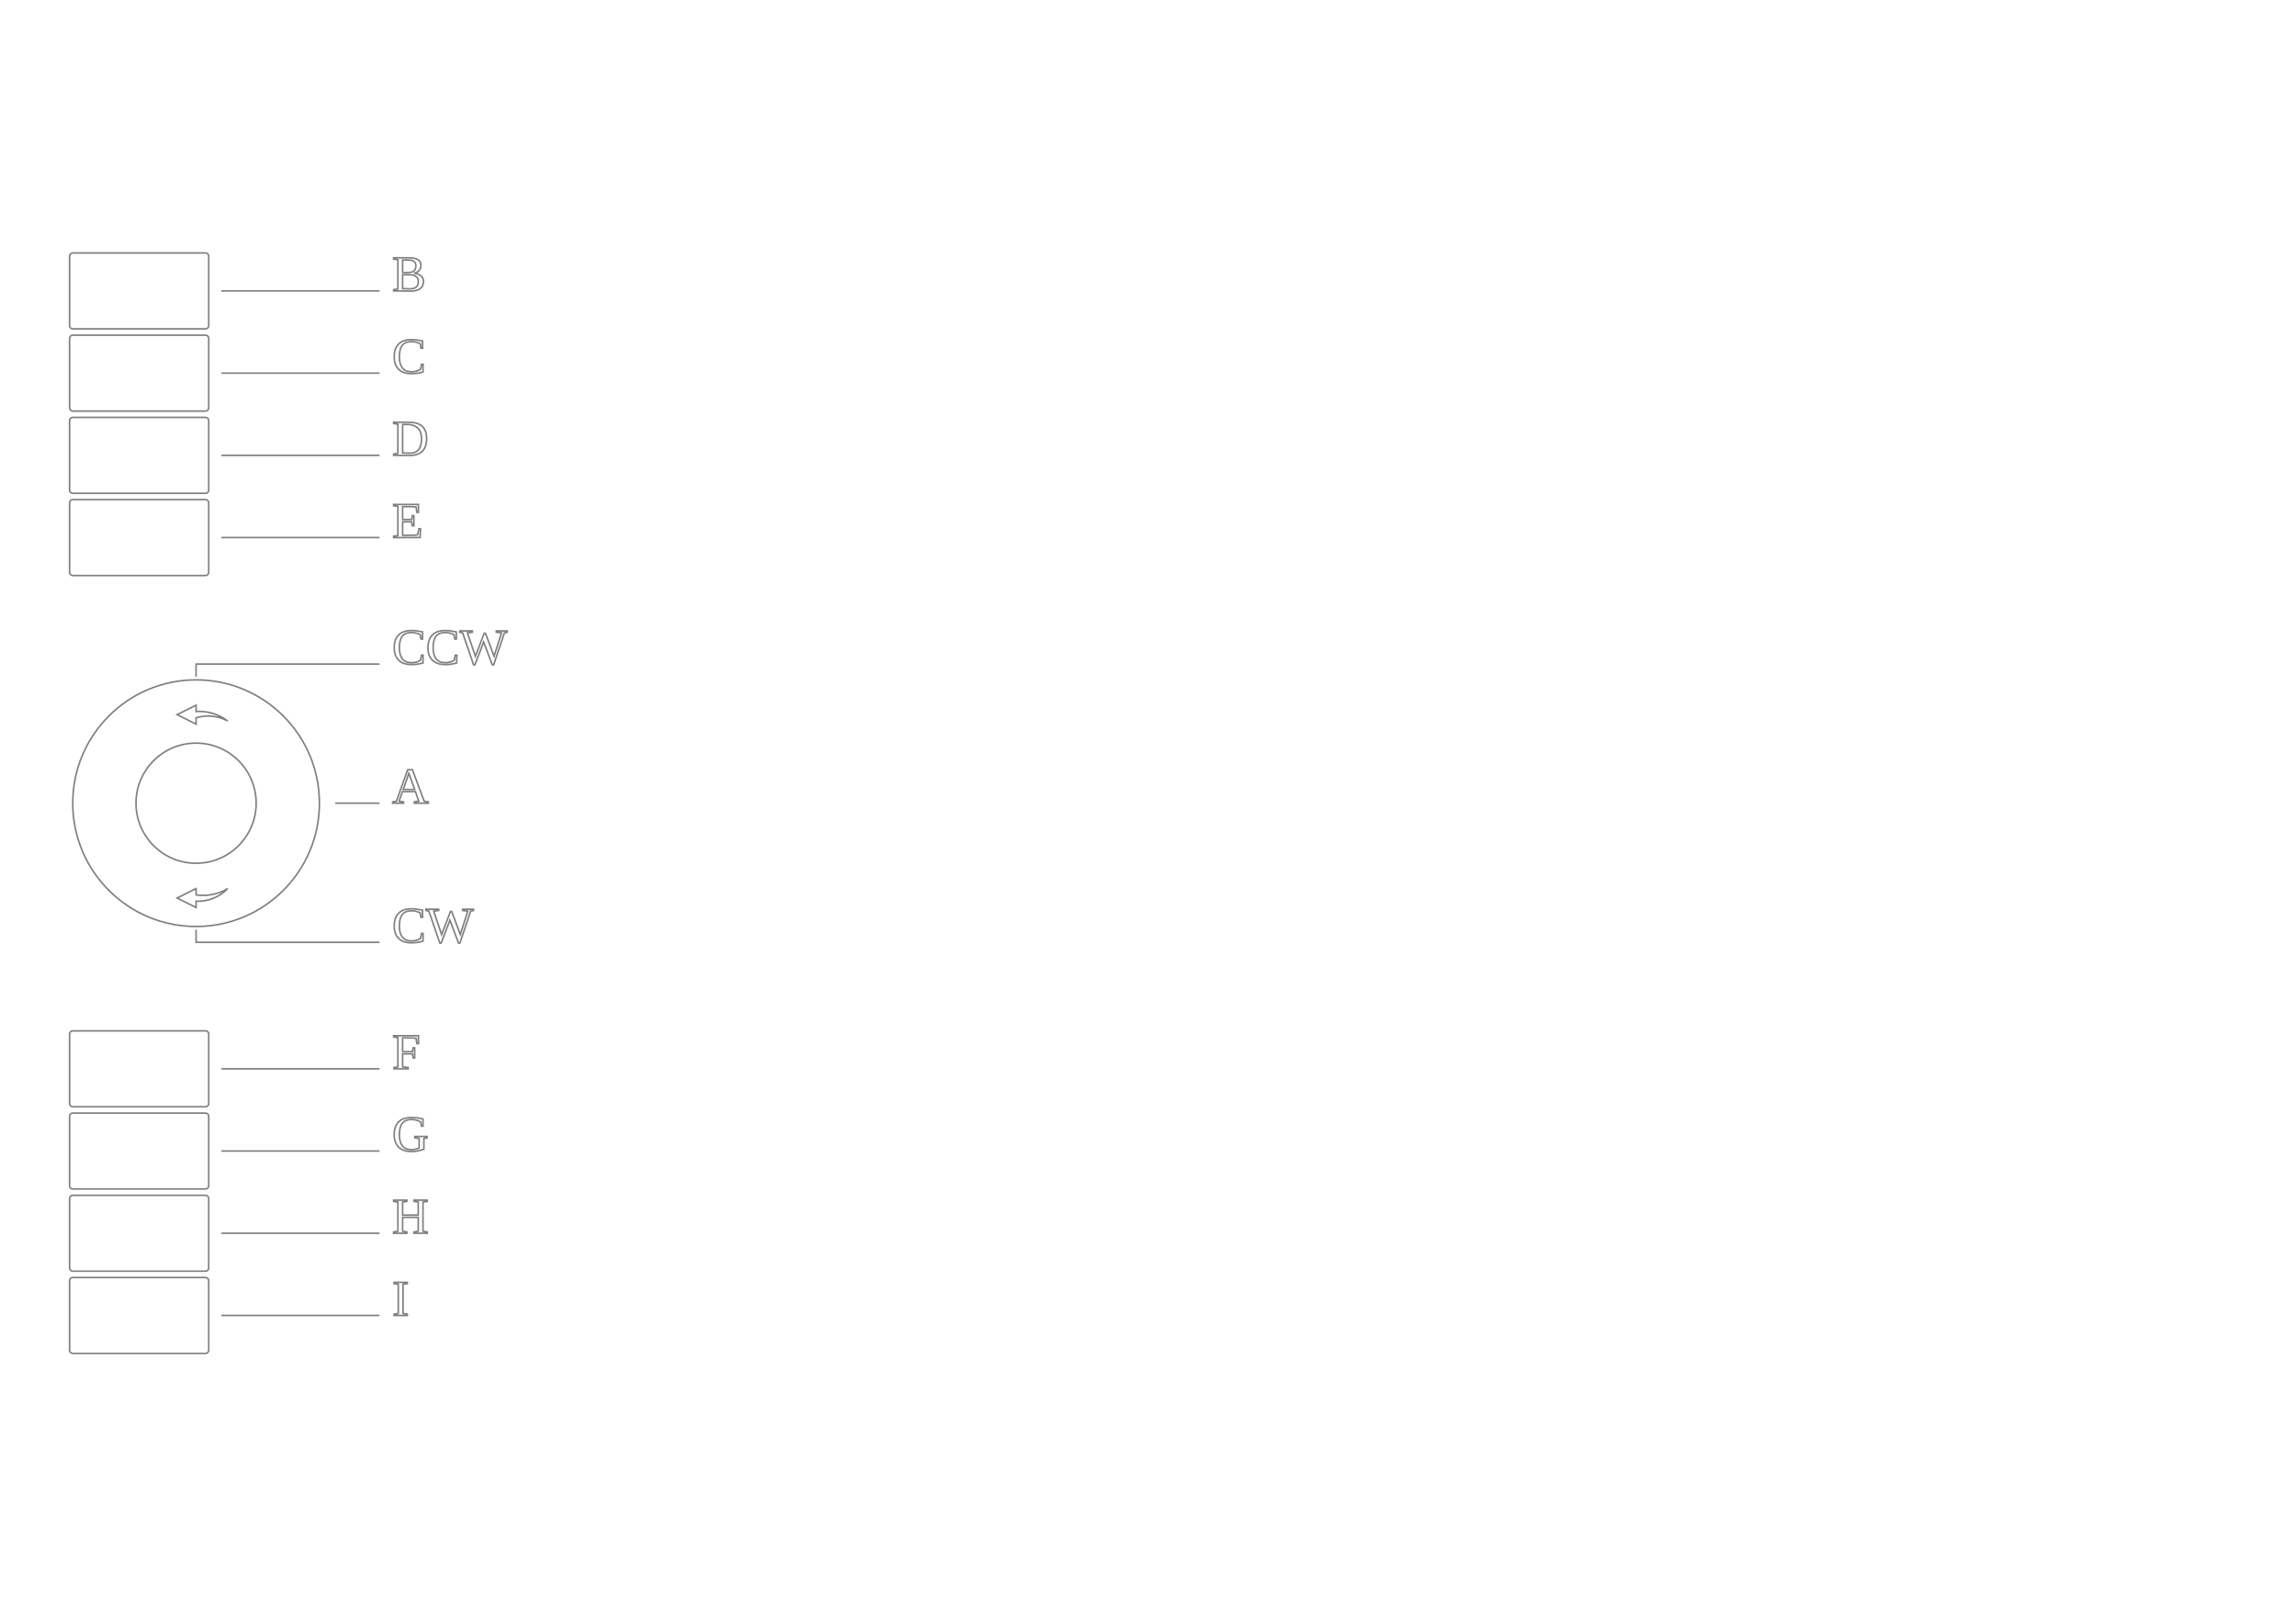
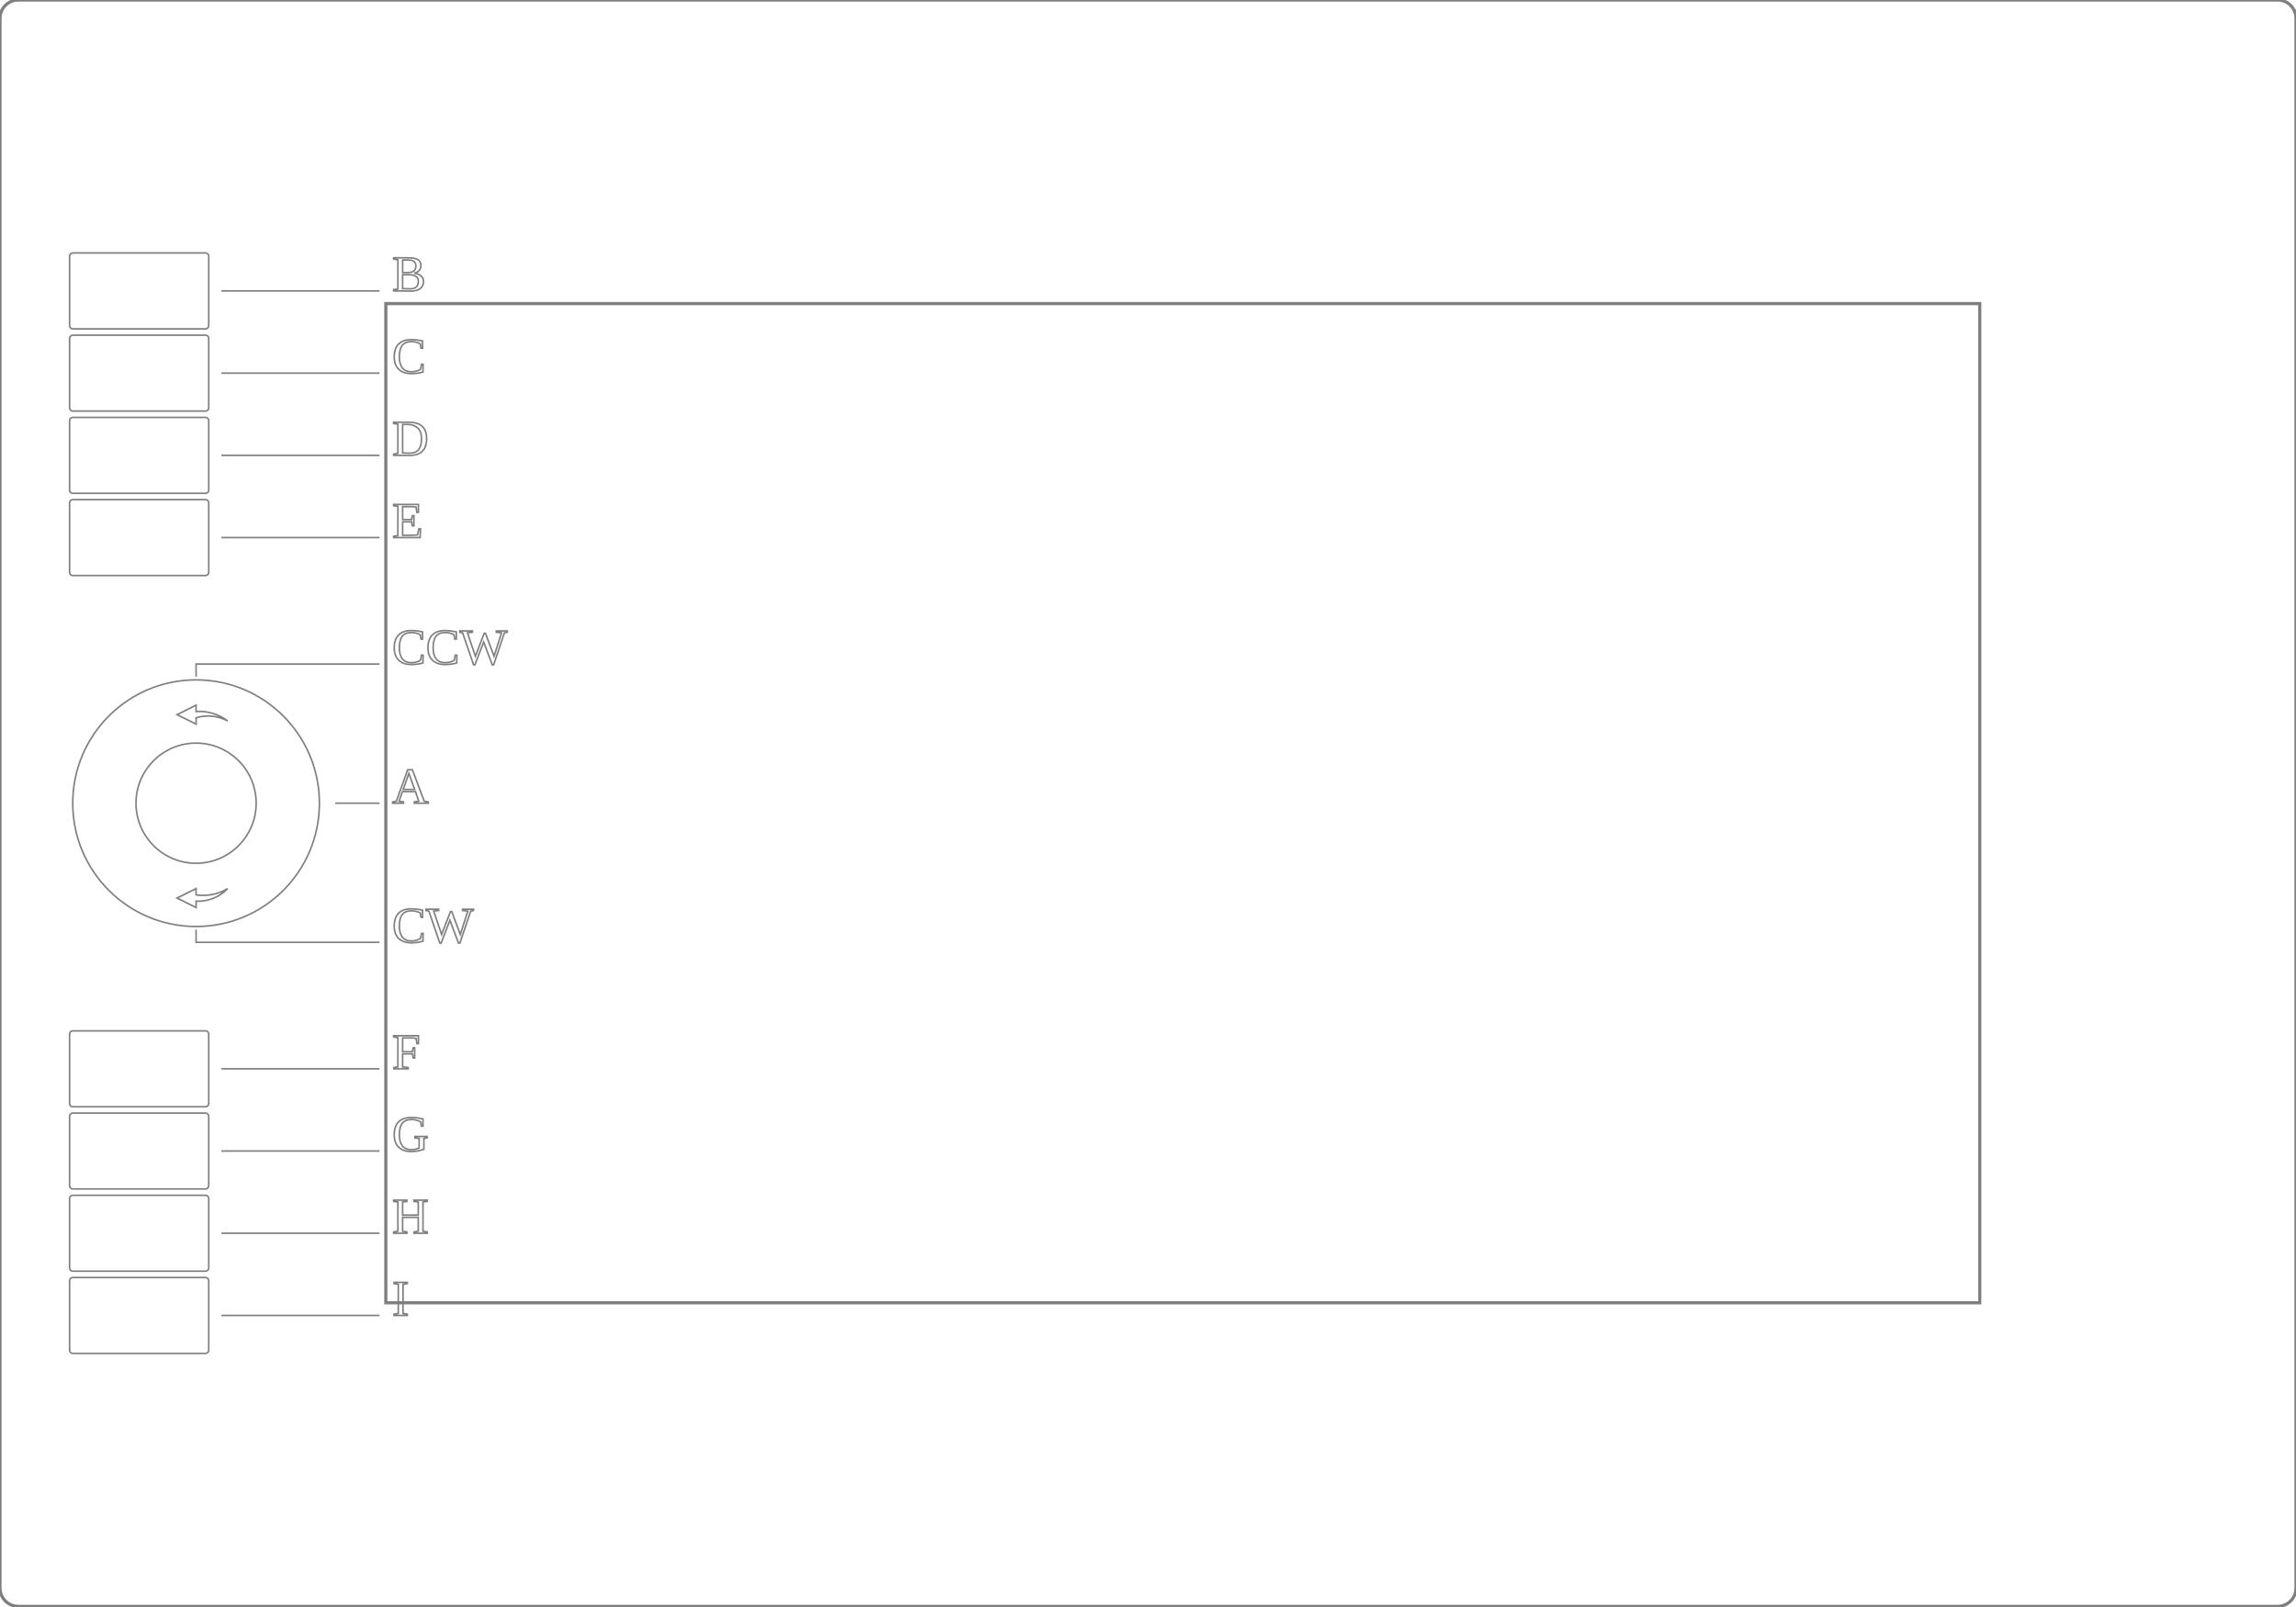
<svg xmlns="http://www.w3.org/2000/svg" version="1.1" style="color:#000000;stroke:#7f7f7f;fill:none;stroke-width:.25;font-size:8" id="intuos4-6x9-wl" width="363" height="254">
  <g>
    <rect id="ButtonB" class="B Button" rx=".5" ry=".5" x="11" y="40" width="22" height="12" />
    <path id="LeaderB" class="B Leader" d="M 35 46 l 25 0" />
    <text id="LabelB" class="B Label" x="62" y="46" style="text-anchor:start;">
      B
    </text>
  </g>
  <g>
    <rect id="ButtonC" class="C Button" rx=".5" ry=".5" x="11" y="53" width="22" height="12" />
    <path id="LeaderC" class="C Leader" d="M 35 59 l 25 0" />
    <text id="LabelC" class="C Label" x="62" y="59" style="text-anchor:start;">C</text>
  </g>
  <g>
    <rect id="ButtonD" class="D Button" rx=".5" ry=".5" x="11" y="66" width="22" height="12" />
    <path id="LeaderD" class="D Leader" d="M 35 72 l 25 0" />
    <text id="LabelD" class="D Label" x="62" y="72" style="text-anchor:start;">D</text>
  </g>
  <g>
    <rect id="ButtonE" class="E Button" rx=".5" ry=".5" x="11" y="79" width="22" height="12" />
    <path id="LeaderE" class="E Leader" d="M 35 85 l 25 0" />
    <text id="LabelE" class="E Label" x="62" y="85" style="text-anchor:start;">E</text>
  </g>
  <g>
    <rect id="ButtonF" class="F Button" rx=".5" ry=".5" x="11" y="163" width="22" height="12" />
    <path id="LeaderF" class="F Leader" d="M 35 169 l 25 0" />
    <text id="LabelF" class="F Label" x="62" y="169" style="text-anchor:start;">F</text>
  </g>
  <g>
    <rect id="ButtonG" class="G Button" rx=".5" ry=".5" x="11" y="176" width="22" height="12" />
    <path id="LeaderG" class="G Leader" d="M 35 182 l 25 0" />
    <text id="LabelG" class="G Label" x="62" y="182" style="text-anchor:start;">G</text>
  </g>
  <g>
    <rect id="ButtonH" class="H Button" rx=".5" ry=".5" x="11" y="189" width="22" height="12" />
    <path id="LeaderH" class="H Leader" d="M 35 195 l 25 0" />
    <text id="LabelH" class="H Label" x="62" y="195" style="text-anchor:start;">H</text>
  </g>
  <g>
    <rect id="ButtonI" class="I Button" rx=".5" ry=".5" x="11" y="202" width="22" height="12" />
    <path id="LeaderI" class="I Leader" d="M 35 208 l 25 0" />
    <text id="LabelI" class="I Label" x="62" y="208" style="text-anchor:start;">I</text>
  </g>
  <g>
    <circle id="Ring" class="Ring TouchRing" cx="31" cy="127" r="19.5" />
    <path id="LeaderRingCCW" class="RingCCW Ring Leader" d="M 31 107 l 0 -2 l 29 0" />
    <text id="LabelRingCCW" class="RingCCW Ring Label" x="62" y="105" style="text-anchor:start;">CCW</text>
    <path id="RingCCW" class="RingCCW Button" d="M 28 113 l 3 -1.5 l 0 1 a 7.5 7.5 0 0 1 5 1.5 a 6.5 6.5 0 0 0 -5 -0.5 l 0 1 z" />
    <path id="LeaderRingCW" class="RingCW Ring Leader" d="M 31 147 l 0 2 l 29 0" />
    <text id="LabelRingCW" class="RingCW Ring Label" x="62" y="149" style="text-anchor:start;">CW</text>
    <path id="RingCW" class="RingCW Button" d="M 28 142 l 3 -1.5 l 0 1 a 7.5 7.5 0 0 0 5 -1 a 6.5 6.5 0 0 1 -5 2 l 0 1 z" />
  </g>
  <g>
    <circle id="ButtonA" class="A ModeSwitch Button" cx="31" cy="127" r="9.5" />
    <path id="LeaderA" class="A ModeSwitch Leader" d="M 53 127 l 7 0" />
    <text id="LabelA" class="A ModeSwitch Label" x="62" y="127" style="text-anchor:start;">A</text>
  </g>
+   <rect style="fill:none;stroke-width:0.5;stroke-linecap:round;stroke-dasharray:none" class="Outline" id="Outline" width="363" height="254" x="0" y="0" ry="2.901" />
+   <rect style="fill:none;stroke-width:0.5;stroke-linecap:round;stroke-dasharray:none" class="DrawingArea" id="DrawingArea" width="252" height="158" x="61" y="48" />
</svg>
